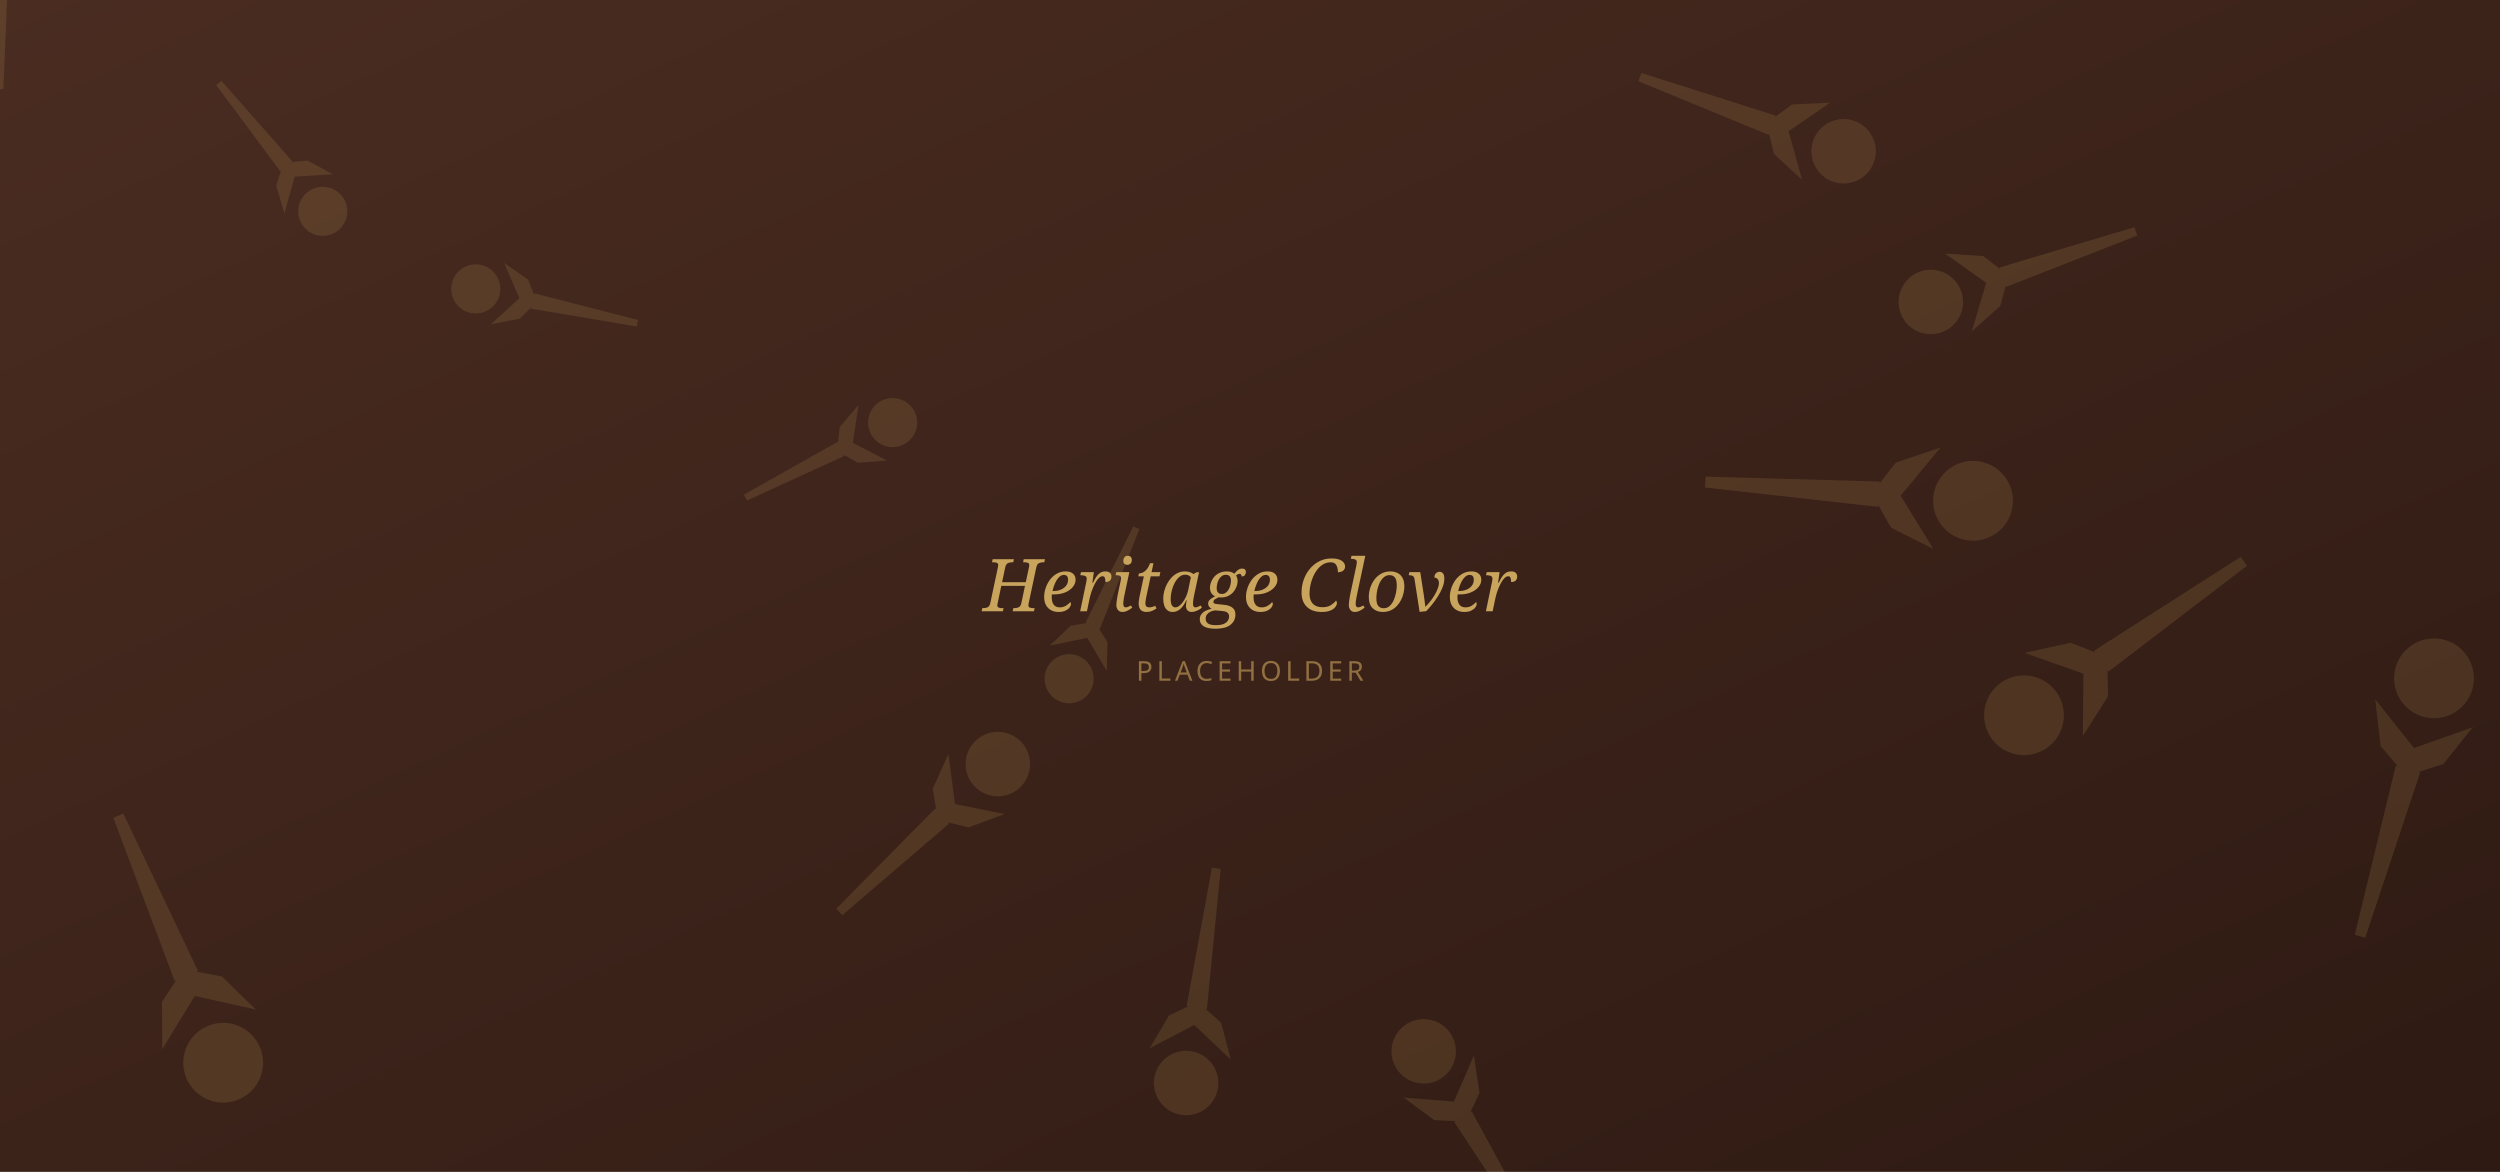
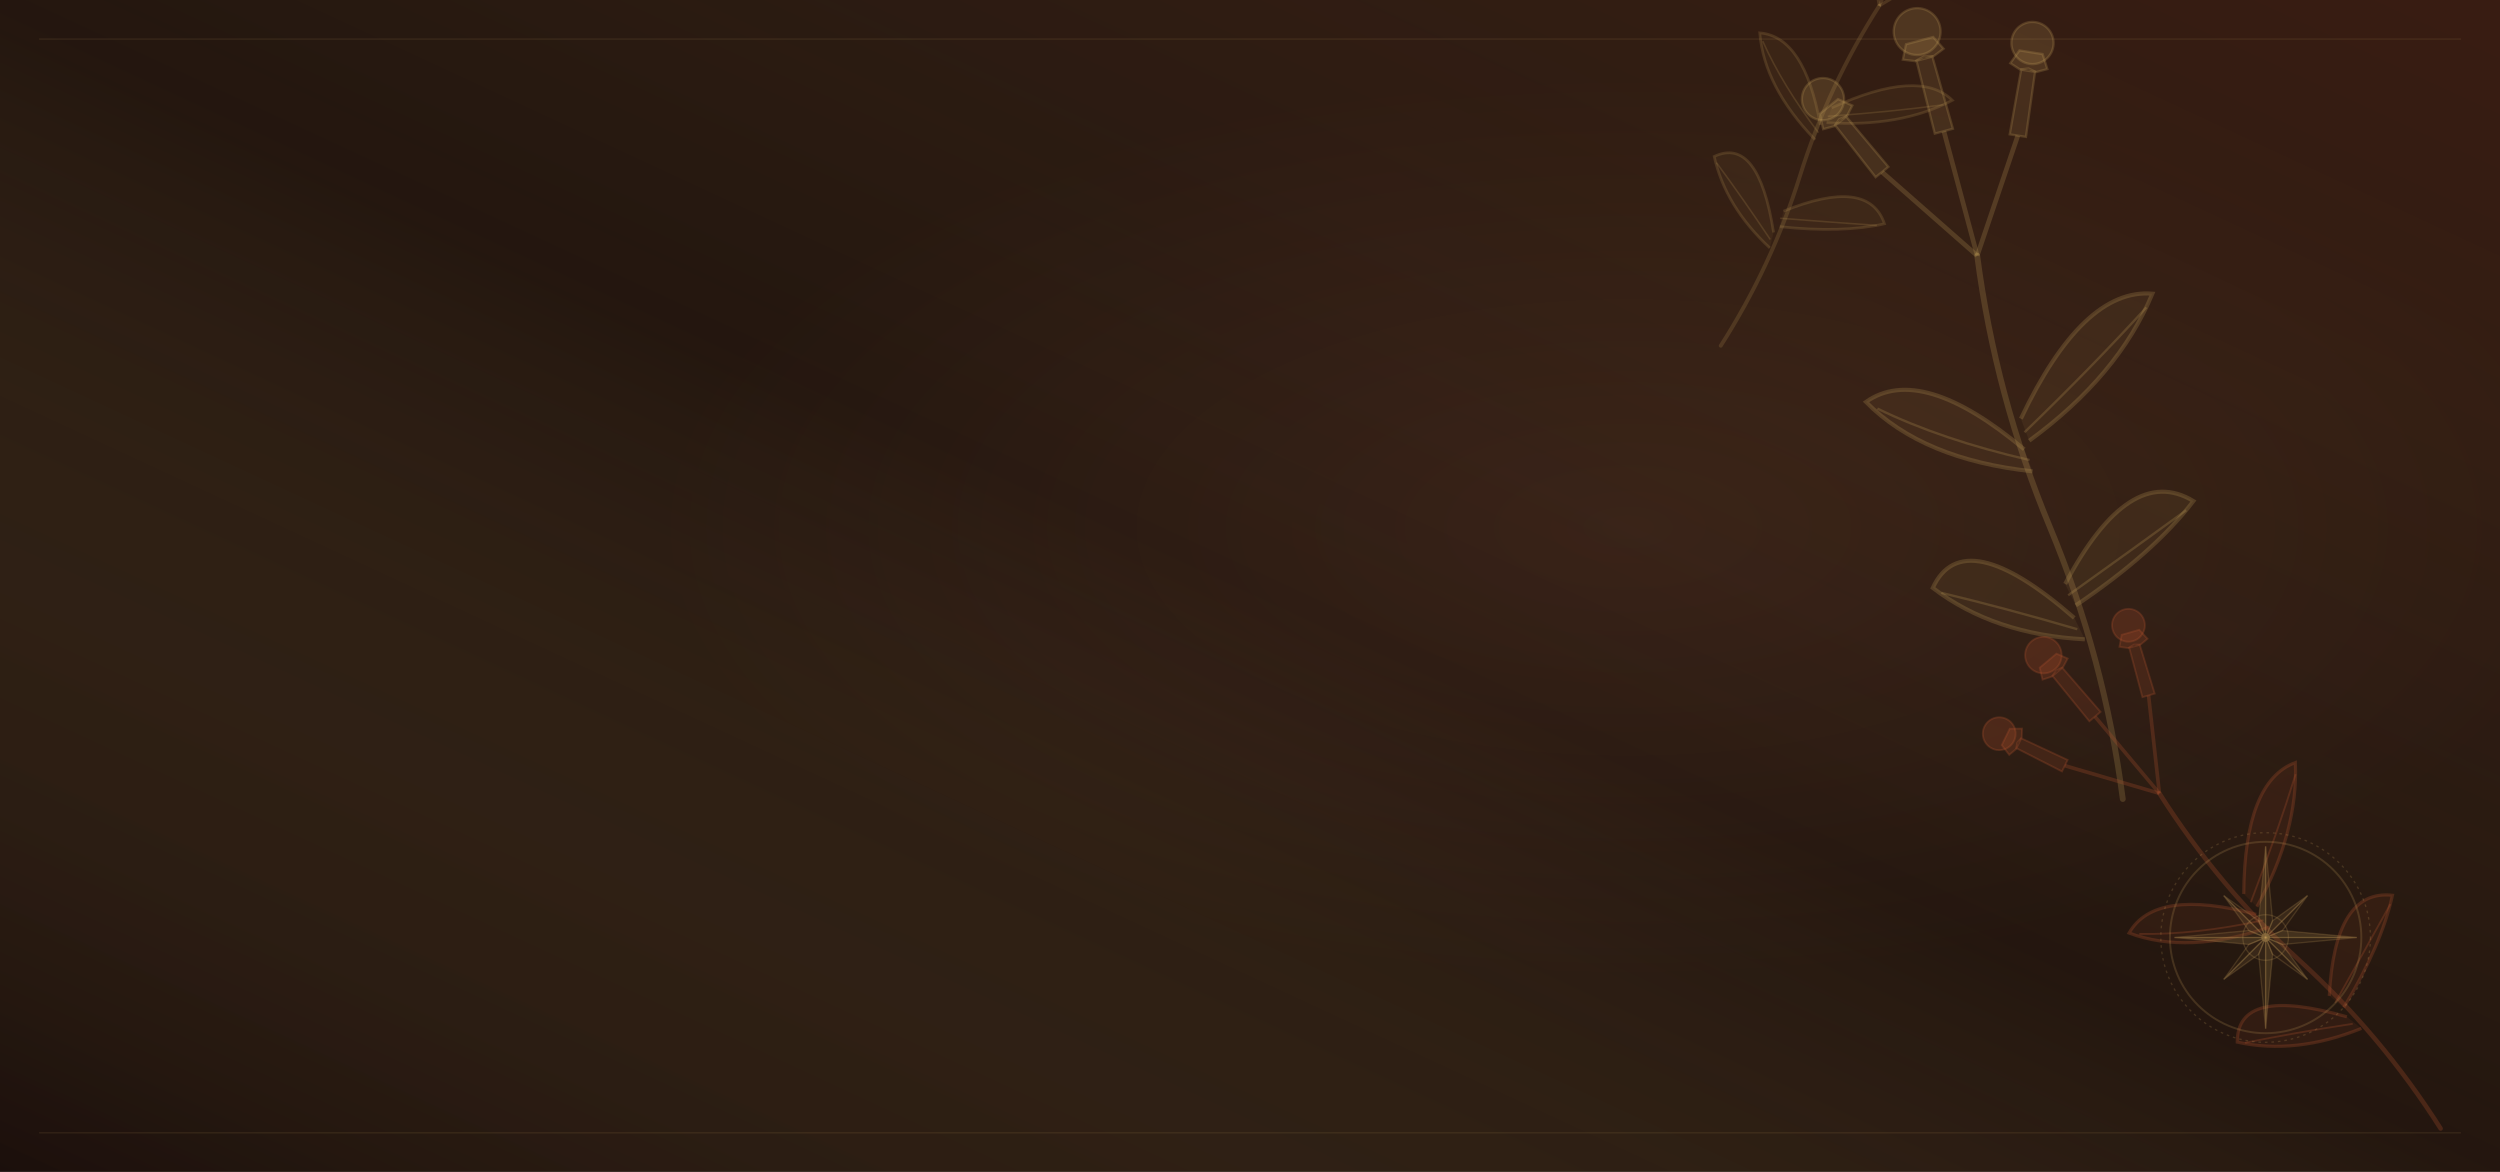
<svg xmlns="http://www.w3.org/2000/svg" width="1920" height="900" viewBox="0 0 1920 900">
  <defs>
-     <linearGradient id="g" x1="0" y1="0" x2="1" y2="1">
-       <stop offset="0" stop-color="#4A2C21" />
-       <stop offset="1" stop-color="#2E1A13" />
+     <radialGradient id="vignette" cx="65%" cy="45%" r="65%">
+       <stop offset="0%" stop-color="#2E1A13" />
+       <stop offset="60%" stop-color="#1B0F0B" />
+       <stop offset="100%" stop-color="#1B0F0B" />
+     </radialGradient>
+     <linearGradient id="warmLight" x1="1" y1="0" x2="0" y2="1">
+       <stop offset="0%" stop-color="#AD4F2B" stop-opacity="0.2" />
+       <stop offset="50%" stop-color="#C9A45C" stop-opacity="0.05" />
+       <stop offset="100%" stop-color="#1B0F0B" stop-opacity="0.4" />
    </linearGradient>
  </defs>
-   <rect width="1920" height="900" fill="url(#g)" />
-   <g transform="translate(0 0) rotate(0) scale(1.714286)" fill="#C9A45C" opacity="0.16">
-     <circle cx="0" cy="-34" r="11" />
-     <path d="M-14 -24 L0 -14 L14 -24 L9 -12 L0 -6 L-9 -12 Z" />
-     <path d="M-3.5 -8 L3.5 -8 L1.5 40 L-1.5 40 Z" />
+   <rect width="1920" height="900" fill="url(#vignette)" />
+   <rect width="1920" height="900" fill="url(#warmLight)" />
+   <g transform="translate(1574.4, 405)">
+     <g transform="translate(0 0) rotate(-15) scale(1.8)" stroke="#C9A45C" stroke-opacity="0.22" fill="none">
+       <path d="M 0 120 Q 8 60 0 0 Q -8 -60 0 -120" stroke-width="2.5" stroke-linecap="round" />
+       <path d="M 2 50 Q -35 38 -55 12 Q -35 -12 0 40" stroke-width="1.75" fill="#C9A45C" fill-opacity="0.077" />
+       <path d="M 0 45 Q -28 28 -52 15" stroke-width="1" />
+       <path d="M 2 35 Q 40 22 62 5 Q 40 -18 0 25" stroke-width="1.75" fill="#C9A45C" fill-opacity="0.077" />
+       <path d="M 0 30 Q 32 18 58 8" stroke-width="1" />
+       <path d="M -1 -25 Q -45 -42 -62 -72 Q -35 -82 -2 -35" stroke-width="1.75" fill="#C9A45C" fill-opacity="0.077" />
+       <path d="M -1 -30 Q -35 -48 -58 -68" stroke-width="1" />
+       <path d="M 1 -38 Q 45 -55 68 -85 Q 40 -95 0 -48" stroke-width="1.75" fill="#C9A45C" fill-opacity="0.077" />
+       <path d="M 0 -42 Q 36 -62 64 -80" stroke-width="1" />
+       <path d="M 0 -120 L -30 -165" stroke-width="2" />
+       <path d="M 0 -120 L 0 -175" stroke-width="2" />
+       <path d="M 0 -120 L 30 -165" stroke-width="2" />
+       <g transform="translate(-30, -165) rotate(-24)">
+         <path d="M -3.5 0 L 3.5 0 L 3 -28 L -3 -28 Z" fill="#C9A45C" fill-opacity="0.132" stroke-width="1" />
+         <path d="M -8 -30 L -3.5 -28 L 0 -29 L 3.5 -28 L 8 -30 L 5 -36 L -5 -36 Z" fill="#C9A45C" fill-opacity="0.176" />
+         <circle cx="0" cy="-40" r="9" fill="#C9A45C" fill-opacity="0.187" stroke-width="1" />
+       </g>
+       <g transform="translate(0, -175)">
+         <path d="M -4 0 L 4 0 L 3.5 -32 L -3.5 -32 Z" fill="#C9A45C" fill-opacity="0.132" stroke-width="1" />
+         <path d="M -9 -34 L -4 -32 L 0 -33 L 4 -32 L 9 -34 L 6 -40 L -6 -40 Z" fill="#C9A45C" fill-opacity="0.176" />
+         <circle cx="0" cy="-44" r="10" fill="#C9A45C" fill-opacity="0.187" stroke-width="1" />
+       </g>
+       <g transform="translate(30, -165) rotate(24)">
+         <path d="M -3.5 0 L 3.5 0 L 3 -28 L -3 -28 Z" fill="#C9A45C" fill-opacity="0.132" stroke-width="1" />
+         <path d="M -8 -30 L -3.5 -28 L 0 -29 L 3.5 -28 L 8 -30 L 5 -36 L -5 -36 Z" fill="#C9A45C" fill-opacity="0.176" />
+         <circle cx="0" cy="-40" r="9" fill="#C9A45C" fill-opacity="0.187" stroke-width="1" />
+       </g>
+     </g>
  </g>
-   <g transform="translate(710.4 639) rotate(47) scale(2.25)" fill="#C9A45C" opacity="0.16">
-     <circle cx="0" cy="-34" r="11" />
-     <path d="M-14 -24 L0 -14 L14 -24 L9 -12 L0 -6 L-9 -12 Z" />
-     <path d="M-3.5 -8 L3.5 -8 L1.5 40 L-1.5 40 Z" />
+   <g transform="translate(1766.4, 738)">
+     <g transform="translate(0 0) rotate(-40) scale(1.4)" stroke="#AD4F2B" stroke-opacity="0.28" fill="none">
+       <path d="M 0 120 Q 8 60 0 0 Q -8 -60 0 -120" stroke-width="2.5" stroke-linecap="round" />
+       <path d="M 2 50 Q -35 38 -55 12 Q -35 -12 0 40" stroke-width="1.75" fill="#AD4F2B" fill-opacity="0.098" />
+       <path d="M 0 45 Q -28 28 -52 15" stroke-width="1" />
+       <path d="M 2 35 Q 40 22 62 5 Q 40 -18 0 25" stroke-width="1.75" fill="#AD4F2B" fill-opacity="0.098" />
+       <path d="M 0 30 Q 32 18 58 8" stroke-width="1" />
+       <path d="M -1 -25 Q -45 -42 -62 -72 Q -35 -82 -2 -35" stroke-width="1.75" fill="#AD4F2B" fill-opacity="0.098" />
+       <path d="M -1 -30 Q -35 -48 -58 -68" stroke-width="1" />
+       <path d="M 1 -38 Q 45 -55 68 -85 Q 40 -95 0 -48" stroke-width="1.75" fill="#AD4F2B" fill-opacity="0.098" />
+       <path d="M 0 -42 Q 36 -62 64 -80" stroke-width="1" />
+       <path d="M 0 -120 L -30 -165" stroke-width="2" />
+       <path d="M 0 -120 L 0 -175" stroke-width="2" />
+       <path d="M 0 -120 L 30 -165" stroke-width="2" />
+       <g transform="translate(-30, -165) rotate(-24)">
+         <path d="M -3.5 0 L 3.5 0 L 3 -28 L -3 -28 Z" fill="#AD4F2B" fill-opacity="0.168" stroke-width="1" />
+         <path d="M -8 -30 L -3.5 -28 L 0 -29 L 3.5 -28 L 8 -30 L 5 -36 L -5 -36 Z" fill="#AD4F2B" fill-opacity="0.224" />
+         <circle cx="0" cy="-40" r="9" fill="#AD4F2B" fill-opacity="0.238" stroke-width="1" />
+       </g>
+       <g transform="translate(0, -175)">
+         <path d="M -4 0 L 4 0 L 3.5 -32 L -3.5 -32 Z" fill="#AD4F2B" fill-opacity="0.168" stroke-width="1" />
+         <path d="M -9 -34 L -4 -32 L 0 -33 L 4 -32 L 9 -34 L 6 -40 L -6 -40 Z" fill="#AD4F2B" fill-opacity="0.224" />
+         <circle cx="0" cy="-44" r="10" fill="#AD4F2B" fill-opacity="0.238" stroke-width="1" />
+       </g>
+       <g transform="translate(30, -165) rotate(24)">
+         <path d="M -3.5 0 L 3.5 0 L 3 -28 L -3 -28 Z" fill="#AD4F2B" fill-opacity="0.168" stroke-width="1" />
+         <path d="M -8 -30 L -3.5 -28 L 0 -29 L 3.5 -28 L 8 -30 L 5 -36 L -5 -36 Z" fill="#AD4F2B" fill-opacity="0.224" />
+         <circle cx="0" cy="-40" r="9" fill="#AD4F2B" fill-opacity="0.238" stroke-width="1" />
+       </g>
+     </g>
  </g>
-   <g transform="translate(1420.8 378) rotate(94) scale(2.785714)" fill="#C9A45C" opacity="0.16">
-     <circle cx="0" cy="-34" r="11" />
-     <path d="M-14 -24 L0 -14 L14 -24 L9 -12 L0 -6 L-9 -12 Z" />
-     <path d="M-3.5 -8 L3.5 -8 L1.5 40 L-1.5 40 Z" />
+   <g transform="translate(1382.4, 135)">
+     <g transform="translate(0 0) rotate(25) scale(1.2)" stroke="#C9A45C" stroke-opacity="0.18" fill="none">
+       <path d="M 0 120 Q 8 60 0 0 Q -8 -60 0 -120" stroke-width="2.5" stroke-linecap="round" />
+       <path d="M 2 50 Q -35 38 -55 12 Q -35 -12 0 40" stroke-width="1.75" fill="#C9A45C" fill-opacity="0.063" />
+       <path d="M 0 45 Q -28 28 -52 15" stroke-width="1" />
+       <path d="M 2 35 Q 40 22 62 5 Q 40 -18 0 25" stroke-width="1.75" fill="#C9A45C" fill-opacity="0.063" />
+       <path d="M 0 30 Q 32 18 58 8" stroke-width="1" />
+       <path d="M -1 -25 Q -45 -42 -62 -72 Q -35 -82 -2 -35" stroke-width="1.75" fill="#C9A45C" fill-opacity="0.063" />
+       <path d="M -1 -30 Q -35 -48 -58 -68" stroke-width="1" />
+       <path d="M 1 -38 Q 45 -55 68 -85 Q 40 -95 0 -48" stroke-width="1.75" fill="#C9A45C" fill-opacity="0.063" />
+       <path d="M 0 -42 Q 36 -62 64 -80" stroke-width="1" />
+       <path d="M 0 -120 L -30 -165" stroke-width="2" />
+       <path d="M 0 -120 L 0 -175" stroke-width="2" />
+       <path d="M 0 -120 L 30 -165" stroke-width="2" />
+       <g transform="translate(-30, -165) rotate(-24)">
+         <path d="M -3.5 0 L 3.5 0 L 3 -28 L -3 -28 Z" fill="#C9A45C" fill-opacity="0.108" stroke-width="1" />
+         <path d="M -8 -30 L -3.5 -28 L 0 -29 L 3.5 -28 L 8 -30 L 5 -36 L -5 -36 Z" fill="#C9A45C" fill-opacity="0.144" />
+         <circle cx="0" cy="-40" r="9" fill="#C9A45C" fill-opacity="0.153" stroke-width="1" />
+       </g>
+       <g transform="translate(0, -175)">
+         <path d="M -4 0 L 4 0 L 3.5 -32 L -3.5 -32 Z" fill="#C9A45C" fill-opacity="0.108" stroke-width="1" />
+         <path d="M -9 -34 L -4 -32 L 0 -33 L 4 -32 L 9 -34 L 6 -40 L -6 -40 Z" fill="#C9A45C" fill-opacity="0.144" />
+         <circle cx="0" cy="-44" r="10" fill="#C9A45C" fill-opacity="0.153" stroke-width="1" />
+       </g>
+       <g transform="translate(30, -165) rotate(24)">
+         <path d="M -3.5 0 L 3.5 0 L 3 -28 L -3 -28 Z" fill="#C9A45C" fill-opacity="0.108" stroke-width="1" />
+         <path d="M -8 -30 L -3.5 -28 L 0 -29 L 3.5 -28 L 8 -30 L 5 -36 L -5 -36 Z" fill="#C9A45C" fill-opacity="0.144" />
+         <circle cx="0" cy="-40" r="9" fill="#C9A45C" fill-opacity="0.153" stroke-width="1" />
+       </g>
+     </g>
  </g>
-   <g transform="translate(211.2 117) rotate(141) scale(1.714286)" fill="#C9A45C" opacity="0.16">
-     <circle cx="0" cy="-34" r="11" />
-     <path d="M-14 -24 L0 -14 L14 -24 L9 -12 L0 -6 L-9 -12 Z" />
-     <path d="M-3.5 -8 L3.5 -8 L1.5 40 L-1.5 40 Z" />
+   <g stroke="#C9A45C" stroke-opacity="0.2">
+     <circle cx="1740" cy="720" r="80.5" fill="none" stroke-width="1" stroke-dasharray="2,3" />
+     <circle cx="1740" cy="720" r="73.5" fill="none" stroke-width="1.5" />
+     <circle cx="1740" cy="720" r="17.5" fill="none" stroke-width="1" />
+     <polygon points="1740,720 1740,650 1734.642,707.066" fill="#C9A45C" fill-opacity="0.18" />
+     <polygon points="1740,720 1740,650 1745.358,707.066" fill="#C9A45C" fill-opacity="0.08" />
+     <polygon points="1740,720 1772.173,687.827 1745.358,707.066" fill="#C9A45C" fill-opacity="0.12" />
+     <polygon points="1740,720 1772.173,687.827 1752.934,714.642" fill="#C9A45C" fill-opacity="0.04" />
+     <polygon points="1740,720 1810,720 1752.934,714.642" fill="#C9A45C" fill-opacity="0.18" />
+     <polygon points="1740,720 1810,720 1752.934,725.358" fill="#C9A45C" fill-opacity="0.08" />
+     <polygon points="1740,720 1772.173,752.173 1752.934,725.358" fill="#C9A45C" fill-opacity="0.12" />
+     <polygon points="1740,720 1772.173,752.173 1745.358,732.934" fill="#C9A45C" fill-opacity="0.04" />
+     <polygon points="1740,720 1740,790 1745.358,732.934" fill="#C9A45C" fill-opacity="0.18" />
+     <polygon points="1740,720 1740,790 1734.642,732.934" fill="#C9A45C" fill-opacity="0.08" />
+     <polygon points="1740,720 1707.827,752.173 1734.642,732.934" fill="#C9A45C" fill-opacity="0.12" />
+     <polygon points="1740,720 1707.827,752.173 1727.066,725.358" fill="#C9A45C" fill-opacity="0.04" />
+     <polygon points="1740,720 1670,720 1727.066,725.358" fill="#C9A45C" fill-opacity="0.18" />
+     <polygon points="1740,720 1670,720 1727.066,714.642" fill="#C9A45C" fill-opacity="0.08" />
+     <polygon points="1740,720 1707.827,687.827 1727.066,714.642" fill="#C9A45C" fill-opacity="0.12" />
+     <polygon points="1740,720 1707.827,687.827 1734.642,707.066" fill="#C9A45C" fill-opacity="0.04" />
+     <circle cx="1740" cy="720" r="3" fill="#C9A45C" fill-opacity="0.2" />
  </g>
-   <g transform="translate(921.6 756) rotate(188) scale(2.25)" fill="#C9A45C" opacity="0.16">
-     <circle cx="0" cy="-34" r="11" />
-     <path d="M-14 -24 L0 -14 L14 -24 L9 -12 L0 -6 L-9 -12 Z" />
-     <path d="M-3.5 -8 L3.5 -8 L1.5 40 L-1.5 40 Z" />
-   </g>
-   <g transform="translate(1632 495) rotate(235) scale(2.785714)" fill="#C9A45C" opacity="0.16">
-     <circle cx="0" cy="-34" r="11" />
-     <path d="M-14 -24 L0 -14 L14 -24 L9 -12 L0 -6 L-9 -12 Z" />
-     <path d="M-3.5 -8 L3.5 -8 L1.5 40 L-1.5 40 Z" />
-   </g>
-   <g transform="translate(422.4 234) rotate(282) scale(1.714286)" fill="#C9A45C" opacity="0.16">
-     <circle cx="0" cy="-34" r="11" />
-     <path d="M-14 -24 L0 -14 L14 -24 L9 -12 L0 -6 L-9 -12 Z" />
-     <path d="M-3.5 -8 L3.5 -8 L1.5 40 L-1.5 40 Z" />
-   </g>
-   <g transform="translate(1132.8 873) rotate(329) scale(2.25)" fill="#C9A45C" opacity="0.16">
-     <circle cx="0" cy="-34" r="11" />
-     <path d="M-14 -24 L0 -14 L14 -24 L9 -12 L0 -6 L-9 -12 Z" />
-     <path d="M-3.5 -8 L3.5 -8 L1.5 40 L-1.5 40 Z" />
-   </g>
-   <g transform="translate(1843.2 612) rotate(16) scale(2.785714)" fill="#C9A45C" opacity="0.16">
-     <circle cx="0" cy="-34" r="11" />
-     <path d="M-14 -24 L0 -14 L14 -24 L9 -12 L0 -6 L-9 -12 Z" />
-     <path d="M-3.5 -8 L3.5 -8 L1.5 40 L-1.5 40 Z" />
-   </g>
-   <g transform="translate(633.6 351) rotate(63) scale(1.714286)" fill="#C9A45C" opacity="0.16">
-     <circle cx="0" cy="-34" r="11" />
-     <path d="M-14 -24 L0 -14 L14 -24 L9 -12 L0 -6 L-9 -12 Z" />
-     <path d="M-3.5 -8 L3.5 -8 L1.5 40 L-1.5 40 Z" />
-   </g>
-   <g transform="translate(1344 90) rotate(110) scale(2.25)" fill="#C9A45C" opacity="0.16">
-     <circle cx="0" cy="-34" r="11" />
-     <path d="M-14 -24 L0 -14 L14 -24 L9 -12 L0 -6 L-9 -12 Z" />
-     <path d="M-3.5 -8 L3.5 -8 L1.5 40 L-1.5 40 Z" />
-   </g>
-   <g transform="translate(134.4 729) rotate(157) scale(2.785714)" fill="#C9A45C" opacity="0.16">
-     <circle cx="0" cy="-34" r="11" />
-     <path d="M-14 -24 L0 -14 L14 -24 L9 -12 L0 -6 L-9 -12 Z" />
-     <path d="M-3.5 -8 L3.5 -8 L1.5 40 L-1.5 40 Z" />
-   </g>
-   <g transform="translate(844.8 468) rotate(204) scale(1.714286)" fill="#C9A45C" opacity="0.16">
-     <circle cx="0" cy="-34" r="11" />
-     <path d="M-14 -24 L0 -14 L14 -24 L9 -12 L0 -6 L-9 -12 Z" />
-     <path d="M-3.5 -8 L3.5 -8 L1.5 40 L-1.5 40 Z" />
-   </g>
-   <g transform="translate(1555.2 207) rotate(251) scale(2.25)" fill="#C9A45C" opacity="0.16">
-     <circle cx="0" cy="-34" r="11" />
-     <path d="M-14 -24 L0 -14 L14 -24 L9 -12 L0 -6 L-9 -12 Z" />
-     <path d="M-3.5 -8 L3.5 -8 L1.5 40 L-1.5 40 Z" />
-   </g>
-   <text x="50%" y="50%" text-anchor="middle" dominant-baseline="middle" fill="#C9A45C" font-family="Georgia, serif" font-size="56" font-style="italic">Heritage Clover</text>
-   <text x="50%" y="522.8" text-anchor="middle" fill="#C9A45C" fill-opacity="0.6" font-family="system-ui, sans-serif" font-size="21" letter-spacing="3">PLACEHOLDER</text>
+   <line x1="30" y1="30" x2="1890" y2="30" stroke="#C9A45C" stroke-opacity="0.12" stroke-width="1" />
+   <line x1="30" y1="870" x2="1890" y2="870" stroke="#C9A45C" stroke-opacity="0.12" stroke-width="1" />
</svg>
